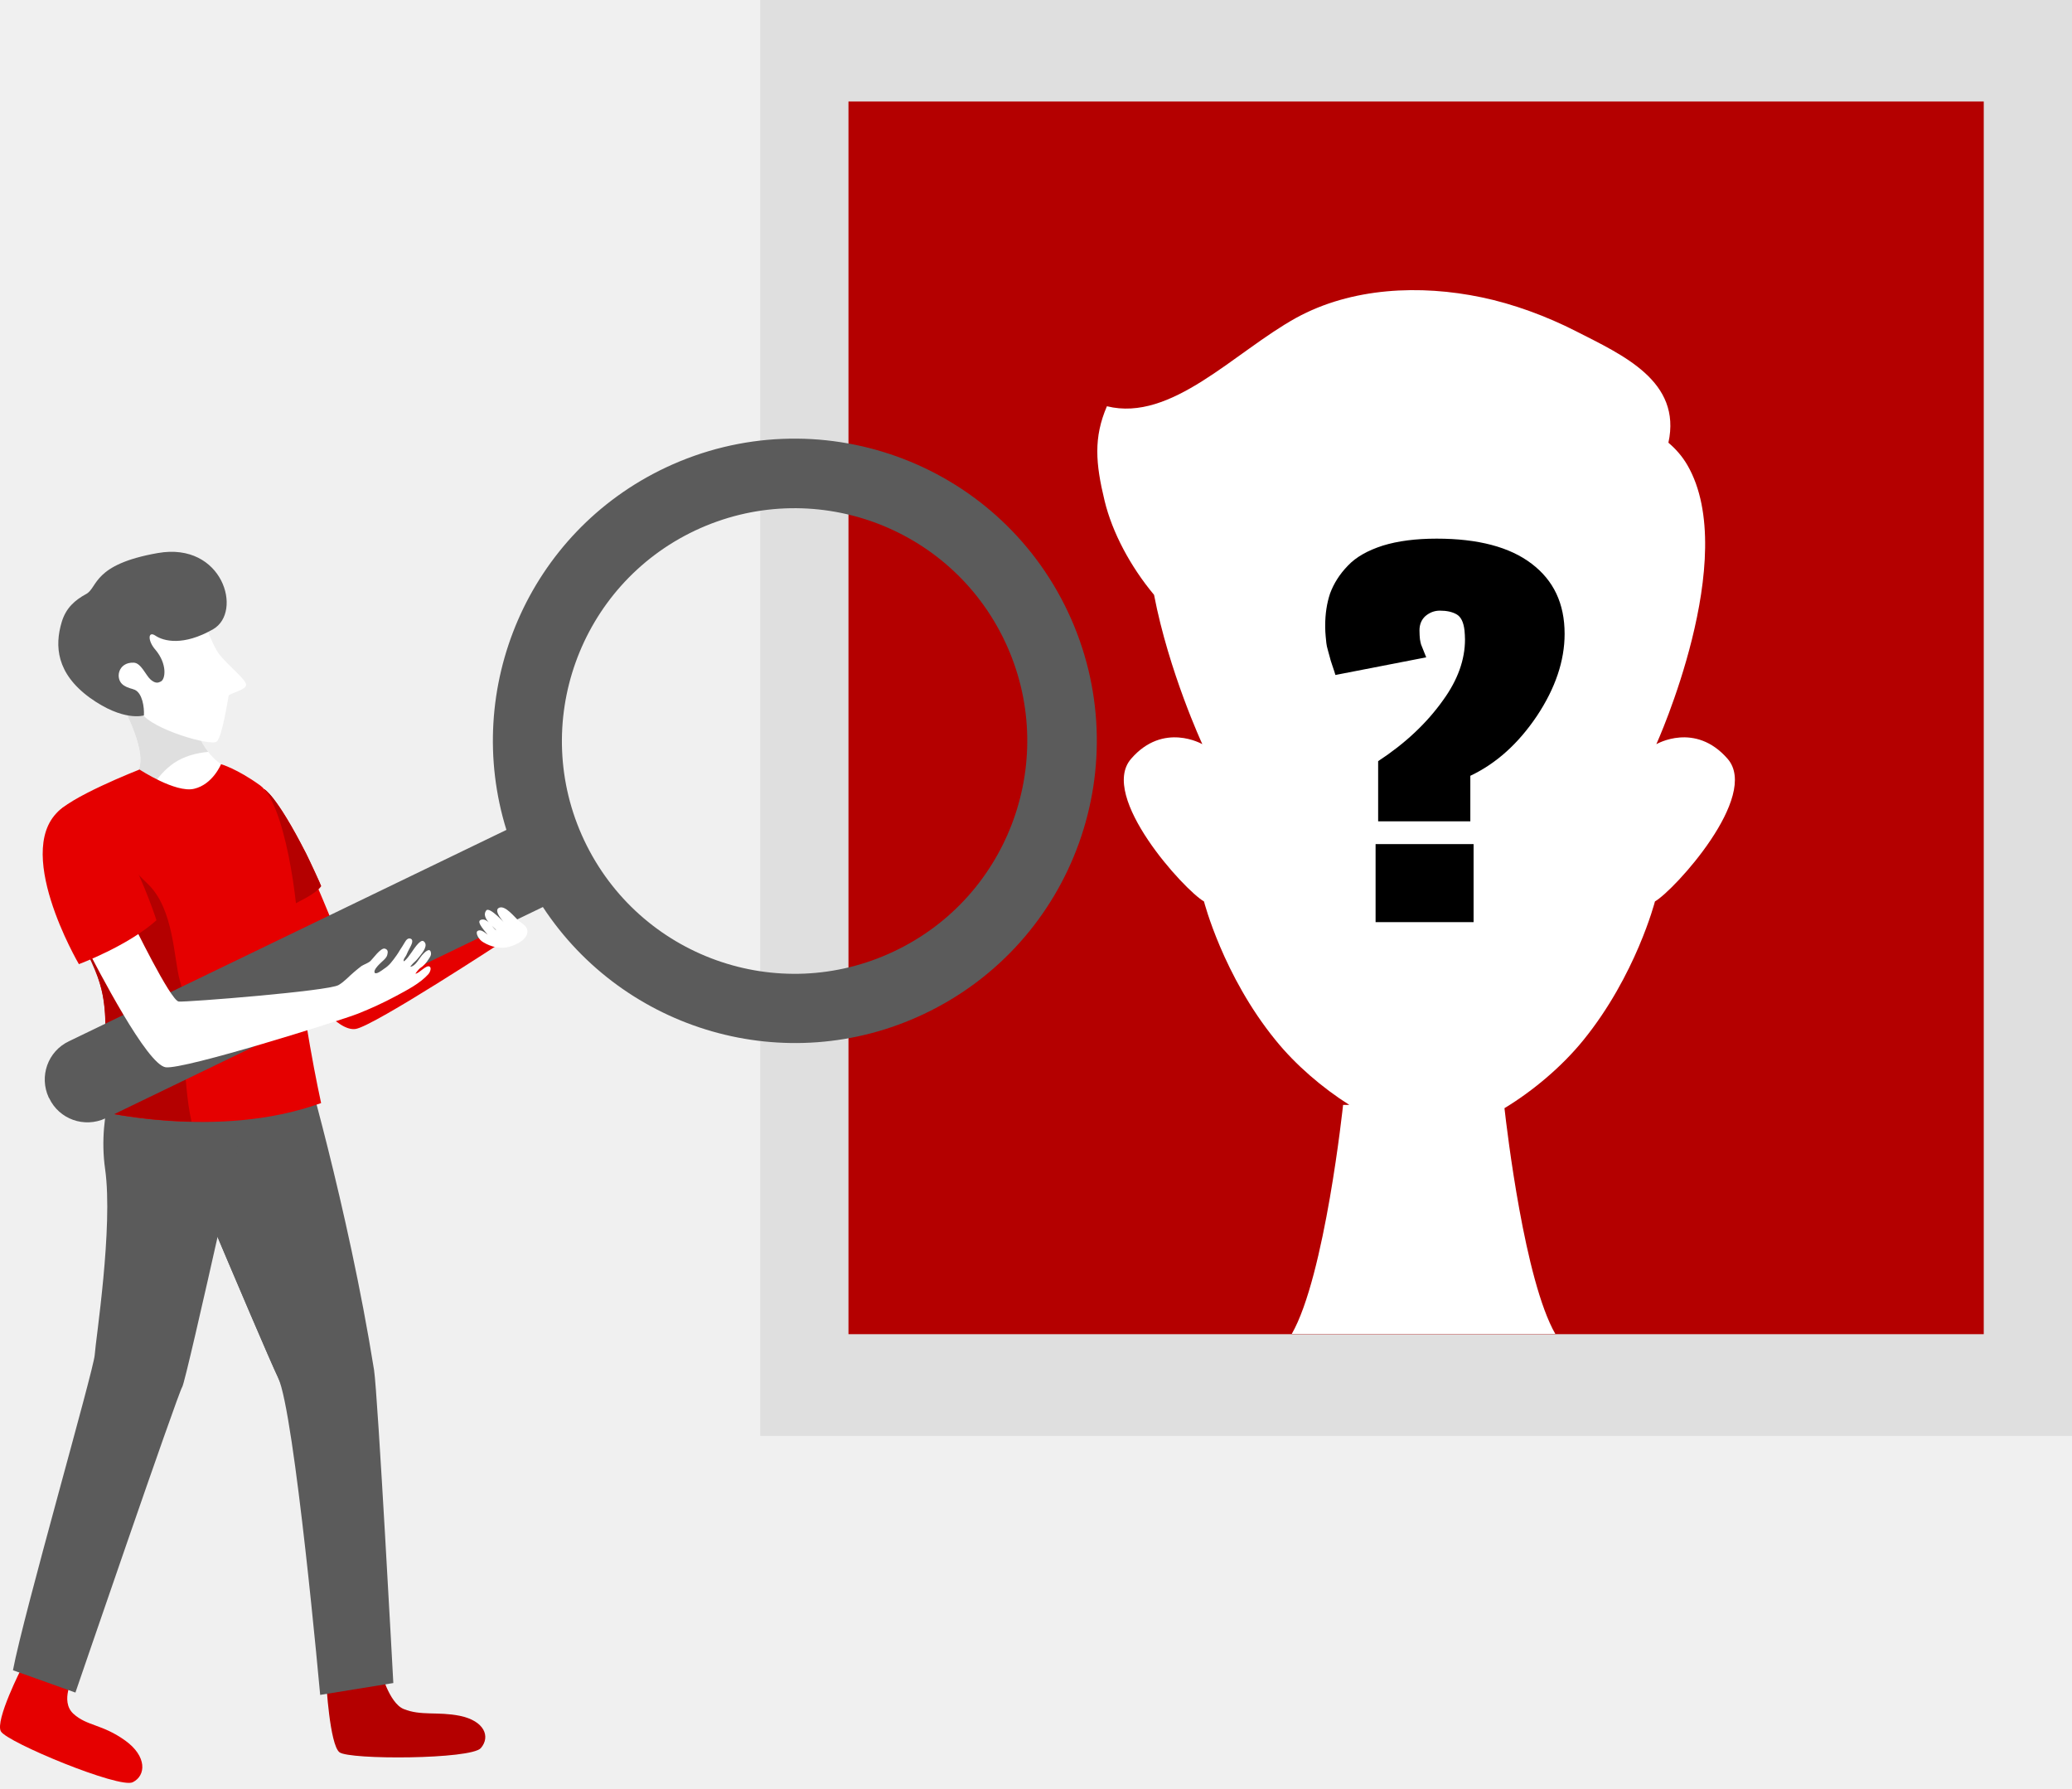
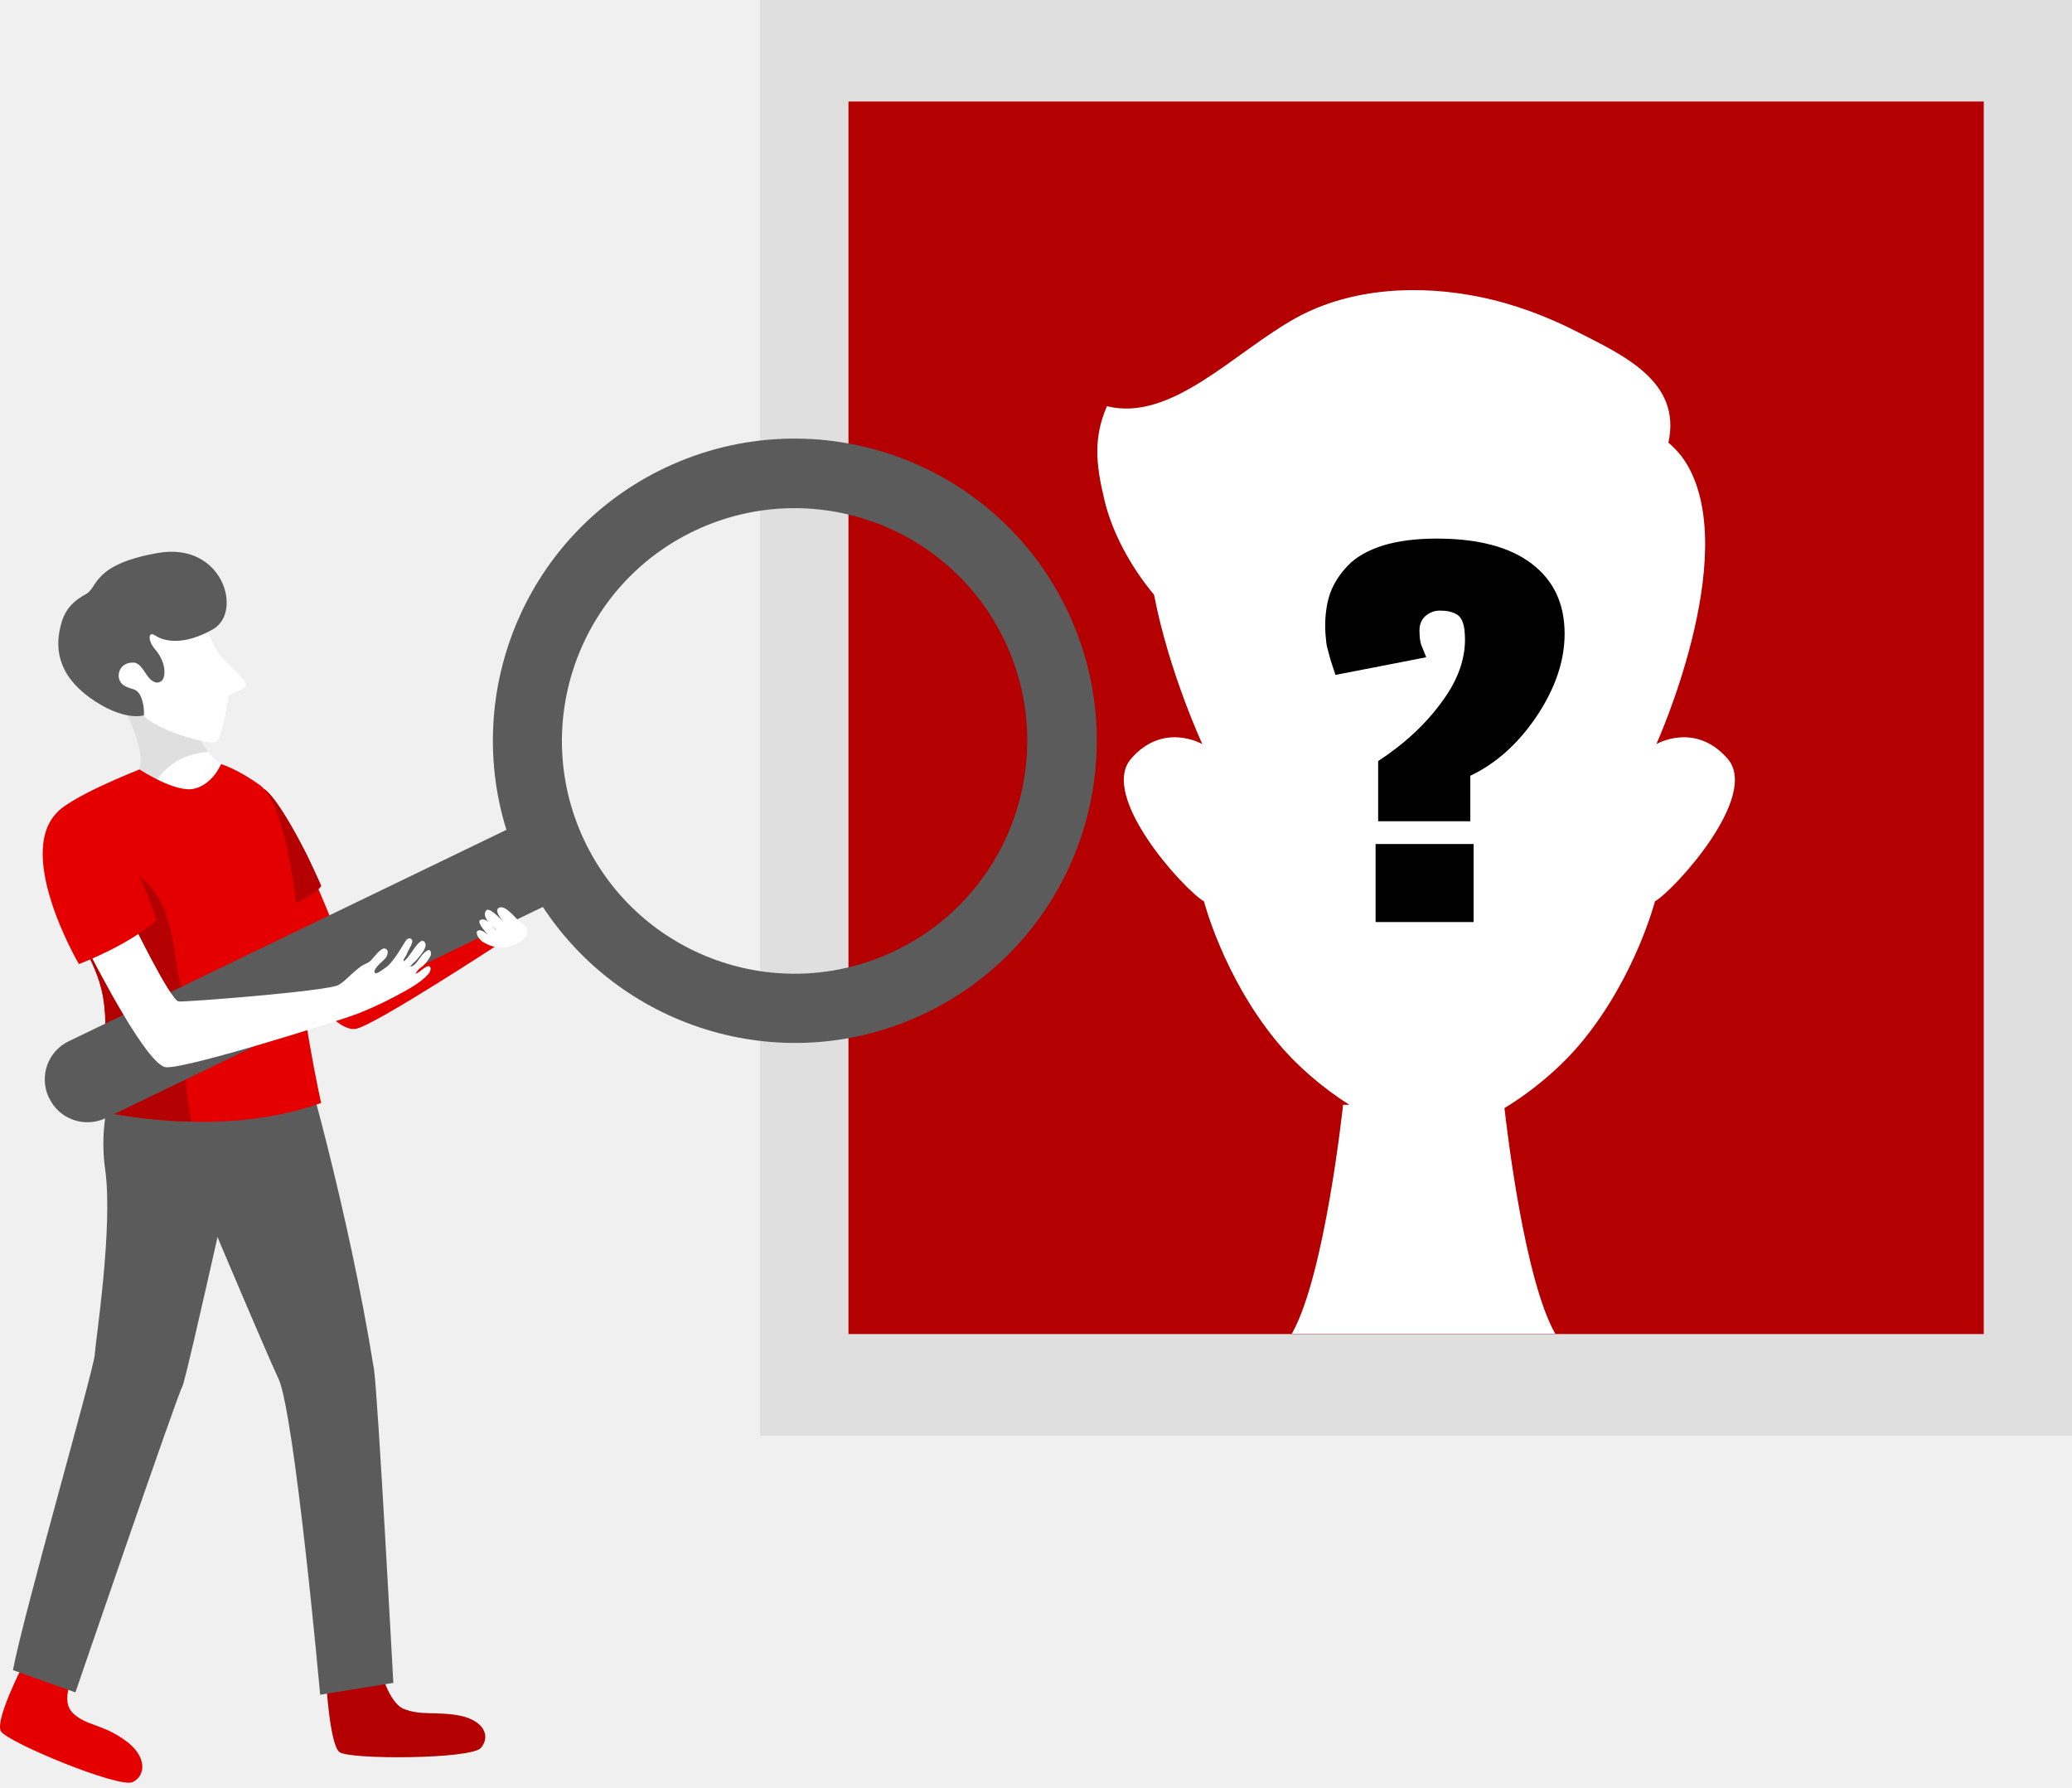
- <svg xmlns="http://www.w3.org/2000/svg" width="350" height="302" viewBox="0 0 350 302" fill="none">
-   <path d="M350 0H128.416V242.491H350V0Z" fill="#DFDFDF" />
-   <path d="M335.094 17.141H143.322V225.31H335.094V17.141Z" fill="#B40000" />
-   <path d="M291.829 128.149C286.337 121.834 279.787 125.678 279.787 125.678C279.787 125.678 294.065 94.18 285.043 78.568C284.18 77.078 283.081 75.822 281.826 74.763C284.101 64.369 274.138 59.975 266.215 55.935C261.311 53.425 255.585 51.307 250.25 50.208C239.934 48.051 228.323 48.522 218.909 53.699C208.436 59.505 197.884 71.311 186.979 68.605C184.704 73.9 185.057 78.254 186.587 84.57C187.882 89.944 190.98 95.71 194.942 100.456C197.453 113.518 203.101 125.678 203.101 125.678C203.101 125.678 196.511 121.834 191.059 128.149C185.567 134.464 200.081 150.351 203.376 152.233C203.376 152.233 206.592 164.786 215.496 175.69C218.83 179.809 223.341 183.692 227.931 186.595H226.872C226.872 186.595 223.812 215.504 218.203 225.271H262.724C257.546 216.249 254.565 190.949 254.133 187.144C258.997 184.202 263.861 180.083 267.431 175.69C276.335 164.746 279.551 152.233 279.551 152.233C282.807 150.351 297.32 134.464 291.829 128.149Z" fill="white" />
-   <path d="M232.795 138.78V128.542C237.345 125.561 240.993 122.148 243.778 118.225C246.249 114.813 247.465 111.4 247.465 107.988C247.465 107.517 247.426 107.007 247.386 106.497C247.23 105.085 246.798 104.183 246.053 103.751C245.307 103.32 244.366 103.124 243.229 103.124C242.287 103.124 241.503 103.438 240.797 104.026C240.13 104.614 239.777 105.438 239.777 106.458C239.777 107.046 239.816 107.556 239.855 107.948C239.934 108.341 239.973 108.655 240.051 108.851C240.13 109.047 240.247 109.361 240.444 109.831C240.64 110.302 240.797 110.694 240.914 111.008L225.577 113.989C225.499 113.675 225.303 113.126 225.067 112.42C224.832 111.714 224.675 111.243 224.636 111.008C224.557 110.773 224.479 110.38 224.322 109.87C224.165 109.361 224.087 108.929 224.047 108.615C224.008 108.301 223.969 107.909 223.93 107.439C223.89 106.968 223.851 106.458 223.851 105.948C223.851 105.83 223.851 105.752 223.851 105.634C223.851 103.673 224.126 101.869 224.675 100.221C225.303 98.534 226.283 96.965 227.695 95.514C229.068 94.063 231.029 92.964 233.579 92.141C236.129 91.356 239.149 90.964 242.679 90.964C249.661 90.964 255.035 92.376 258.723 95.2C262.449 98.024 264.293 101.947 264.293 107.046C264.293 111.596 262.724 116.225 259.625 120.893C256.487 125.561 252.76 128.934 248.367 131.013V138.701H232.795V138.78ZM232.363 155.725V142.545H248.916V155.725H232.363Z" fill="black" />
-   <path d="M20.389 118.617C20.389 118.617 25.567 127.796 23.017 130.581C23.017 130.581 29.96 136.896 35.373 134.228C40.786 131.561 37.648 129.208 37.648 129.208C37.648 129.208 33.843 127.56 31.96 119.637C30.078 111.714 20.389 118.617 20.389 118.617Z" fill="white" />
-   <path d="M25.841 132.659C26.744 131.208 27.842 129.953 29.332 128.894C31.058 127.717 33.098 127.168 35.177 126.972C34.039 125.521 32.823 123.206 31.96 119.637C30.078 111.714 20.389 118.617 20.389 118.617C20.389 118.617 25.567 127.796 23.017 130.581C23.017 130.581 24.155 131.6 25.841 132.659Z" fill="#DFDFDF" />
-   <path d="M15.996 107.712C15.996 107.712 19.016 99.514 24.037 99.397C29.058 99.24 32.353 99.789 33.176 101.632C34 103.515 35.648 108.732 37.099 110.575C38.55 112.419 41.57 114.733 41.57 115.635C41.61 116.538 38.746 117.087 38.629 117.479C38.511 117.871 37.569 124.461 36.589 125.245C35.608 126.03 25.645 123.167 23.919 120.421C22.194 117.675 16.035 112.811 15.996 107.712Z" fill="white" />
-   <path d="M26.273 107.359C27.606 108.261 30.94 109.163 36 106.26C41.06 103.358 37.648 91.473 26.665 93.395C15.643 95.317 16.545 99.2 14.584 100.298C12.623 101.357 11.132 102.691 10.426 105.044C9.21 109.084 9.524 113.713 15.172 117.831C20.899 121.95 24.311 120.813 24.311 120.813C24.39 119.4 24.037 117.086 22.782 116.498C22.272 116.263 21.683 116.263 20.86 115.713C19.369 114.694 19.918 111.791 22.586 111.909C23.841 111.948 24.625 114.066 25.449 114.772C26.312 115.517 26.783 115.282 27.175 115.086C27.959 114.694 28.273 112.144 26.273 109.751C24.939 108.261 24.939 106.456 26.273 107.359Z" fill="#5B5B5B" />
-   <path d="M3.679 281.638C3.679 281.638 -0.871 290.542 0.149 292.385C1.169 294.229 20.193 302.113 22.428 300.975C24.703 299.838 24.821 296.582 21.173 293.954C17.251 291.13 14.701 291.522 12.387 289.404C10.073 287.247 12.387 283.246 12.387 283.246L3.679 281.638Z" fill="#E50000" />
-   <path d="M55.104 284.109C55.104 284.109 55.692 294.621 57.34 295.915C58.987 297.21 79.58 297.131 81.227 295.209C82.875 293.287 81.855 290.62 77.658 289.757C73.892 289.012 71.107 289.796 68.205 288.619C65.655 287.6 64.243 281.912 64.243 281.912L55.104 284.109Z" fill="#B40000" />
-   <path d="M50.867 177.102L24.037 178.749C24.037 178.749 44.238 226.918 46.984 232.684C49.769 238.489 54.084 286.227 54.084 286.227L66.44 284.226C66.44 284.226 63.812 235.39 63.184 231.35C58.752 203.657 50.867 177.102 50.867 177.102Z" fill="#5B5B5B" />
-   <path d="M41.767 196.871C42.63 192.399 43.258 186.555 44.238 182.083C44.63 180.318 47.102 180.24 47.298 178.435C46.906 178.121 46.513 177.768 46.239 177.337L24.037 178.71C24.037 178.71 44.238 226.879 46.984 232.645C47.259 233.233 47.651 234.135 48.122 235.351C48.122 234.371 48.082 233.39 48.004 232.449C47.416 224.682 40.786 201.97 41.767 196.871Z" fill="#5B5B5B" />
-   <path d="M43.336 179.337H20.389C20.389 179.337 16.349 187.653 17.761 197.459C19.134 207.265 16.153 226.329 15.996 228.839C15.839 231.35 3.954 272.654 2.189 282.068L12.74 285.834C12.74 285.834 30.078 235.233 30.784 234.213C31.451 233.272 43.336 179.337 43.336 179.337Z" fill="#5B5B5B" />
-   <path d="M52.397 167.725C52.397 167.725 56.947 174.276 60.085 173.766C63.223 173.256 85.228 158.821 85.228 158.821L80.599 155.762C80.599 155.762 63.105 167.725 61.34 167.215C60.399 166.941 55.731 154.938 51.965 145.956C47.298 134.894 44.631 133.286 44.631 133.286L52.397 167.725Z" fill="white" />
-   <path d="M52.397 167.725C52.397 167.725 56.947 174.276 60.085 173.766C63.223 173.256 85.228 158.821 85.228 158.821L80.599 155.762C80.599 155.762 63.105 167.725 61.34 167.215C60.477 166.98 55.378 153.447 51.652 145.249C46.592 134.07 44.631 133.325 44.631 133.325L52.397 167.725Z" fill="#E50000" />
-   <path d="M54.24 149.643C54.28 149.604 52.358 145.446 51.73 144.191C46.592 134.11 44.631 133.286 44.631 133.286L49.063 153.016C50.867 152.035 53.299 150.976 54.24 149.643Z" fill="#E50000" />
-   <path d="M54.24 149.643C54.28 149.604 52.358 145.446 51.73 144.191C46.592 134.11 44.631 133.286 44.631 133.286L49.063 153.016C50.867 152.035 53.299 150.976 54.24 149.643Z" fill="#B40000" />
-   <path d="M16.035 187.497C16.035 187.497 36.629 192.674 54.241 186.281C54.241 186.281 50.475 169.218 50.475 160.039C50.475 152.233 48.043 135.562 43.925 132.62C40.002 129.796 37.335 129.051 37.335 129.051C37.335 129.051 35.962 132.463 32.785 133.209C29.646 133.954 23.567 129.953 23.567 129.953C23.567 129.953 11.132 134.817 9.485 137.523C6.072 143.093 15.133 158.862 17.134 167.06C19.212 175.297 16.035 187.497 16.035 187.497Z" fill="#E50000" />
-   <path d="M32.353 189.418C31.49 185.653 31.412 181.769 30.941 177.808C30.588 174.434 30.392 171.218 31.098 168.08C30.863 167.217 30.588 166.393 30.392 165.648C29.333 161.921 29.411 153.527 24.979 149.291C22.429 146.859 19.291 143.054 15.486 142.387C10.897 141.603 13.133 141.563 9.014 140.622C9.21 142.152 7.17 145.015 7.837 147.055C10.505 153.606 15.839 161.725 17.134 167.06C19.134 175.258 15.996 187.496 15.996 187.496C15.996 187.496 23.057 189.222 32.353 189.418Z" fill="#B40000" />
-   <path d="M156.031 171.257C181.527 159.215 192.393 128.815 180.39 103.319C168.347 77.822 137.948 66.957 112.451 78.96C89.191 89.943 78.129 116.263 85.543 140.151L11.642 175.846C8.073 177.533 6.582 181.769 8.229 185.339L8.308 185.457C9.995 189.026 14.231 190.517 17.8 188.869L91.701 153.174C105.43 174.081 132.77 182.24 156.031 171.257ZM98.683 141.917C89.426 122.304 97.82 98.847 117.433 89.59C137.085 80.333 160.502 88.727 169.759 108.34C179.017 127.952 170.622 151.409 151.01 160.666C131.397 169.963 107.98 161.568 98.683 141.917Z" fill="#5B5B5B" />
-   <path d="M22.272 155.528C22.272 155.528 28.823 169.022 30.196 169.139C31.569 169.257 55.457 167.374 57.183 166.354C58.203 165.766 58.948 164.864 59.85 164.119C60.242 163.805 60.674 163.412 61.066 163.138C61.576 162.824 62.164 162.667 62.596 162.275C62.949 161.961 64.282 160.039 64.989 160.196C65.577 160.353 65.538 160.784 65.42 161.255C65.302 161.843 64.439 162.432 64.047 162.863C63.812 163.099 63.145 163.805 63.263 164.197C63.419 164.746 64.596 163.805 64.871 163.609C65.302 163.334 65.616 163.059 65.969 162.667C66.322 162.236 66.675 161.804 66.989 161.334C67.185 161.059 67.381 160.745 67.538 160.471C67.852 160 68.126 159.568 68.401 159.098C68.597 158.745 68.95 158.313 69.421 158.549C69.931 158.823 69.421 159.686 69.225 160.078C68.99 160.471 68.833 160.863 68.636 161.294C68.519 161.569 68.048 162.04 68.205 162.353C68.715 162.04 69.146 161.334 69.499 160.863C69.735 160.549 70.951 158.549 71.539 158.941C72.441 159.568 71.382 160.863 70.951 161.412C70.676 161.765 70.362 162.157 70.049 162.432C69.892 162.55 69.225 163.256 69.343 163.256C70.166 163.177 70.794 161.883 71.304 161.294C71.618 160.941 72.638 159.843 72.794 160.902C72.873 161.334 72.598 161.687 72.363 162.04C72.049 162.55 71.539 163.138 71.029 163.452C70.637 163.726 70.166 164.432 70.166 164.432C70.794 164.432 72.049 162.824 72.598 163.256C72.951 163.53 72.559 164.315 72.363 164.511C70.912 166.119 68.715 167.217 66.832 168.237C64.792 169.336 62.635 170.316 60.478 171.179C57.379 172.395 31.137 180.632 27.999 180.24C24.861 179.848 16.545 163.766 14.152 159.098C11.799 154.508 22.272 155.528 22.272 155.528Z" fill="white" />
-   <path d="M13.329 162.823C13.329 162.823 21.644 159.724 26.43 155.409C26.43 155.409 18.545 130.737 10.622 136.385C1.6 142.857 13.329 162.823 13.329 162.823Z" fill="#E50000" />
-   <path d="M80.679 157.214C81.11 156.94 81.659 157.254 82.365 157.842C81.424 156.665 80.326 155.449 81.424 155.292C82.483 155.135 83.228 156.783 84.013 157.293C83.621 156.704 81.149 155.018 82.13 153.763C82.679 153.017 85.307 155.959 85.856 156.547C85.346 156.077 83.15 153.763 84.326 153.292C85.386 152.86 86.876 154.861 87.621 155.488C88.171 155.959 88.955 156.351 89.073 157.097C89.308 158.587 87.19 159.568 86.052 159.882C84.601 160.313 82.954 159.921 81.659 159.136C80.836 158.705 80.247 157.489 80.679 157.214Z" fill="white" />
+ <svg xmlns="http://www.w3.org/2000/svg" width="320" height="276" viewBox="0 0 320 276" fill="none">
+   <path d="M320 0H117.409V221.706H320V0Z" fill="#DFDFDF" />
+   <path d="M306.372 15.672H131.037V205.998H306.372V15.672Z" fill="#B40000" />
+   <path d="M266.815 117.164C261.794 111.39 255.805 114.905 255.805 114.905C255.805 114.905 268.859 86.107 260.611 71.833C259.822 70.471 258.817 69.323 257.67 68.355C259.75 58.851 250.641 54.834 243.396 51.14C238.913 48.845 233.677 46.908 228.8 45.904C219.368 43.932 208.752 44.362 200.145 49.096C190.57 54.404 180.923 65.199 170.953 62.724C168.872 67.566 169.195 71.546 170.594 77.32C171.777 82.234 174.611 87.506 178.233 91.845C180.528 103.787 185.692 114.905 185.692 114.905C185.692 114.905 179.667 111.39 174.682 117.164C169.661 122.938 182.931 137.463 185.943 139.184C185.943 139.184 188.884 150.661 197.025 160.631C200.073 164.396 204.198 167.947 208.394 170.601H207.425C207.425 170.601 204.628 197.032 199.5 205.962H240.204C235.47 197.713 232.745 174.581 232.35 171.103C236.797 168.413 241.244 164.647 244.508 160.631C252.649 150.625 255.59 139.184 255.59 139.184C258.566 137.463 271.836 122.938 266.815 117.164Z" fill="white" />
+   <path d="M212.841 126.884V117.524C217.001 114.798 220.336 111.678 222.882 108.092C225.142 104.972 226.254 101.852 226.254 98.732C226.254 98.301 226.218 97.835 226.182 97.369C226.038 96.078 225.644 95.253 224.963 94.858C224.281 94.464 223.42 94.285 222.38 94.285C221.52 94.285 220.802 94.572 220.157 95.109C219.547 95.647 219.224 96.4 219.224 97.333C219.224 97.871 219.26 98.337 219.296 98.696C219.368 99.054 219.404 99.341 219.475 99.521C219.547 99.7 219.655 99.987 219.834 100.417C220.013 100.848 220.157 101.206 220.264 101.493L206.242 104.219C206.17 103.932 205.991 103.43 205.776 102.784C205.561 102.139 205.417 101.708 205.381 101.493C205.309 101.278 205.238 100.919 205.094 100.453C204.951 99.987 204.879 99.592 204.843 99.305C204.807 99.019 204.772 98.66 204.736 98.23C204.7 97.799 204.664 97.333 204.664 96.867C204.664 96.759 204.664 96.687 204.664 96.58C204.664 94.787 204.915 93.137 205.417 91.631C205.991 90.089 206.887 88.654 208.179 87.327C209.434 86 211.227 84.996 213.558 84.243C215.889 83.526 218.651 83.167 221.878 83.167C228.262 83.167 233.175 84.458 236.546 87.04C239.953 89.622 241.639 93.209 241.639 97.871C241.639 102.031 240.204 106.263 237.371 110.531C234.502 114.798 231.095 117.883 227.078 119.783V126.812H212.841V126.884ZM212.446 142.377V130.327H227.581V142.377H212.446Z" fill="black" />
+   <path d="M18.642 108.45C18.642 108.45 23.375 116.842 21.044 119.388C21.044 119.388 27.392 125.162 32.341 122.724C37.29 120.285 34.421 118.133 34.421 118.133C34.421 118.133 30.942 116.627 29.221 109.383C27.5 102.139 18.642 108.45 18.642 108.45Z" fill="white" />
+   <path d="M23.627 121.289C24.451 119.962 25.456 118.815 26.818 117.846C28.396 116.771 30.261 116.268 32.162 116.089C31.122 114.762 30.01 112.646 29.221 109.383C27.5 102.139 18.642 108.45 18.642 108.45C18.642 108.45 23.375 116.842 21.044 119.388C21.044 119.388 22.084 120.321 23.627 121.289Z" fill="#DFDFDF" />
+   <path d="M14.625 98.481C14.625 98.481 17.386 90.985 21.977 90.878C26.567 90.734 29.58 91.236 30.333 92.922C31.086 94.643 32.592 99.413 33.919 101.098C35.246 102.784 38.007 104.9 38.007 105.725C38.043 106.55 35.425 107.052 35.318 107.41C35.21 107.769 34.349 113.794 33.453 114.511C32.556 115.228 23.447 112.61 21.869 110.1C20.291 107.59 14.661 103.143 14.625 98.481Z" fill="white" />
+   <path d="M24.021 98.157C25.24 98.982 28.288 99.807 32.915 97.153C37.541 94.499 34.421 83.633 24.379 85.39C14.302 87.148 15.127 90.698 13.334 91.702C11.541 92.671 10.178 93.89 9.532 96.041C8.421 99.735 8.708 103.967 13.872 107.733C19.108 111.498 22.228 110.458 22.228 110.458C22.299 109.167 21.977 107.051 20.829 106.513C20.363 106.298 19.825 106.298 19.072 105.796C17.709 104.864 18.211 102.21 20.65 102.317C21.797 102.353 22.515 104.29 23.268 104.935C24.057 105.617 24.487 105.402 24.846 105.222C25.563 104.864 25.85 102.533 24.021 100.345C22.801 98.982 22.801 97.333 24.021 98.157Z" fill="#5B5B5B" />
+   <path d="M3.364 257.498C3.364 257.498 -0.796 265.639 0.136 267.324C1.069 269.01 18.462 276.218 20.506 275.178C22.586 274.138 22.694 271.162 19.358 268.759C15.772 266.177 13.441 266.535 11.325 264.599C9.209 262.626 11.325 258.968 11.325 258.968L3.364 257.498Z" fill="#E50000" />
+   <path d="M50.381 259.757C50.381 259.757 50.919 269.368 52.425 270.552C53.931 271.735 72.759 271.664 74.265 269.906C75.771 268.149 74.839 265.71 71.001 264.921C67.559 264.24 65.012 264.957 62.359 263.881C60.028 262.949 58.736 257.749 58.736 257.749L50.381 259.757Z" fill="#B40000" />
+   <path d="M46.507 161.922L21.977 163.428C21.977 163.428 40.446 207.468 42.957 212.74C45.503 218.048 49.448 261.693 49.448 261.693L60.745 259.864C60.745 259.864 58.342 215.215 57.768 211.521C53.716 186.201 46.507 161.922 46.507 161.922Z" fill="#5B5B5B" />
+   <path d="M38.187 179.997C38.976 175.908 39.55 170.565 40.446 166.476C40.805 164.862 43.065 164.791 43.244 163.141C42.885 162.854 42.526 162.531 42.276 162.137L21.977 163.392C21.977 163.392 40.446 207.432 42.957 212.704C43.208 213.242 43.566 214.067 43.997 215.178C43.997 214.282 43.961 213.385 43.889 212.525C43.351 205.424 37.291 184.659 38.187 179.997Z" fill="#5B5B5B" />
+   <path d="M39.622 163.966H18.642C18.642 163.966 14.948 171.569 16.239 180.535C17.494 189.5 14.768 206.93 14.625 209.225C14.482 211.52 3.615 249.284 2.001 257.892L11.648 261.334C11.648 261.334 27.5 215.071 28.145 214.138C28.755 213.278 39.622 163.966 39.622 163.966Z" fill="#5B5B5B" />
+   <path d="M47.906 153.349C47.906 153.349 52.066 159.338 54.935 158.872C57.804 158.406 77.923 145.209 77.923 145.209L73.691 142.411C73.691 142.411 57.696 153.349 56.082 152.883C55.222 152.632 50.954 141.658 47.511 133.446C43.244 123.333 40.805 121.862 40.805 121.862L47.906 153.349Z" fill="white" />
+   <path d="M47.906 153.35C47.906 153.35 52.066 159.339 54.935 158.873C57.804 158.406 77.923 145.209 77.923 145.209L73.691 142.412C73.691 142.412 57.696 153.35 56.082 152.884C55.294 152.668 50.631 140.296 47.224 132.801C42.598 122.58 40.805 121.898 40.805 121.898L47.906 153.35Z" fill="#E50000" />
+   <path d="M49.591 136.817C49.627 136.781 47.87 132.98 47.296 131.832C42.598 122.615 40.805 121.862 40.805 121.862L44.858 139.901C46.507 139.005 48.731 138.036 49.591 136.817Z" fill="#E50000" />
+   <path d="M49.591 136.817C49.627 136.781 47.87 132.98 47.296 131.832C42.598 122.615 40.805 121.862 40.805 121.862L44.858 139.901C46.507 139.005 48.731 138.036 49.591 136.817Z" fill="#B40000" />
+   <path d="M14.661 171.426C14.661 171.426 33.489 176.16 49.592 170.315C49.592 170.315 46.149 154.714 46.149 146.322C46.149 139.185 43.925 123.944 40.16 121.254C36.573 118.672 34.135 117.99 34.135 117.99C34.135 117.99 32.879 121.11 29.974 121.792C27.105 122.473 21.547 118.815 21.547 118.815C21.547 118.815 10.178 123.262 8.672 125.737C5.552 130.829 13.836 145.246 15.665 152.742C17.566 160.273 14.661 171.426 14.661 171.426Z" fill="#E50000" />
+   <path d="M29.58 173.183C28.791 169.74 28.719 166.19 28.289 162.568C27.966 159.483 27.787 156.543 28.432 153.674C28.217 152.885 27.966 152.131 27.787 151.45C26.818 148.043 26.89 140.368 22.838 136.495C20.506 134.272 17.637 130.793 14.159 130.183C9.963 129.466 12.007 129.43 8.241 128.569C8.421 129.968 6.556 132.586 7.165 134.451C9.604 140.44 14.482 147.864 15.665 152.741C17.494 160.237 14.625 171.426 14.625 171.426C14.625 171.426 21.08 173.004 29.58 173.183Z" fill="#B40000" />
+   <path d="M142.657 156.578C165.968 145.568 175.902 117.775 164.928 94.463C153.918 71.152 126.124 61.218 102.813 72.192C81.546 82.234 71.432 106.298 78.21 128.139L10.644 160.774C7.381 162.317 6.018 166.19 7.524 169.453L7.596 169.561C9.138 172.825 13.011 174.187 16.275 172.681L83.841 140.046C96.393 159.161 121.39 166.62 142.657 156.578ZM90.225 129.753C81.761 111.821 89.436 90.375 107.367 81.911C125.335 73.448 146.745 81.122 155.209 99.054C163.672 116.986 155.998 138.432 138.066 146.895C120.134 155.395 98.724 147.72 90.225 129.753Z" fill="#5B5B5B" />
+   <path d="M20.363 142.198C20.363 142.198 26.352 154.535 27.607 154.642C28.863 154.75 50.703 153.028 52.281 152.096C53.214 151.558 53.895 150.733 54.72 150.052C55.079 149.765 55.473 149.406 55.832 149.155C56.298 148.868 56.836 148.725 57.23 148.366C57.553 148.079 58.773 146.322 59.418 146.465C59.956 146.609 59.92 147.003 59.813 147.434C59.705 147.972 58.916 148.51 58.557 148.904C58.342 149.119 57.733 149.765 57.84 150.123C57.983 150.626 59.059 149.765 59.31 149.585C59.705 149.334 59.992 149.083 60.315 148.725C60.637 148.33 60.96 147.936 61.247 147.505C61.426 147.254 61.606 146.967 61.749 146.716C62.036 146.286 62.287 145.892 62.538 145.461C62.718 145.138 63.04 144.744 63.471 144.959C63.937 145.21 63.471 145.999 63.291 146.358C63.076 146.716 62.933 147.075 62.753 147.47C62.646 147.721 62.215 148.151 62.359 148.438C62.825 148.151 63.22 147.505 63.542 147.075C63.758 146.788 64.869 144.959 65.407 145.318C66.232 145.892 65.264 147.075 64.869 147.577C64.618 147.9 64.331 148.259 64.044 148.51C63.901 148.617 63.291 149.263 63.399 149.263C64.152 149.191 64.726 148.007 65.192 147.47C65.479 147.147 66.411 146.143 66.555 147.111C66.627 147.505 66.376 147.828 66.16 148.151C65.874 148.617 65.407 149.155 64.941 149.442C64.582 149.693 64.152 150.339 64.152 150.339C64.726 150.339 65.874 148.868 66.376 149.263C66.698 149.514 66.34 150.231 66.16 150.41C64.833 151.881 62.825 152.885 61.104 153.817C59.239 154.821 57.266 155.718 55.294 156.507C52.461 157.619 28.468 165.15 25.599 164.791C22.73 164.433 15.127 149.729 12.939 145.461C10.788 141.265 20.363 142.198 20.363 142.198Z" fill="white" />
+   <path d="M12.186 148.867C12.186 148.867 19.789 146.034 24.164 142.089C24.164 142.089 16.956 119.532 9.712 124.696C1.463 130.613 12.186 148.867 12.186 148.867Z" fill="#E50000" />
+   <path d="M73.763 143.739C74.158 143.488 74.66 143.775 75.305 144.313C74.445 143.237 73.441 142.125 74.445 141.982C75.413 141.838 76.094 143.345 76.812 143.811C76.453 143.273 74.194 141.731 75.09 140.583C75.592 139.902 77.995 142.592 78.497 143.129C78.031 142.699 76.023 140.583 77.099 140.153C78.067 139.758 79.43 141.587 80.111 142.161C80.613 142.592 81.33 142.95 81.438 143.632C81.653 144.994 79.716 145.891 78.677 146.178C77.35 146.572 75.843 146.214 74.66 145.496C73.907 145.102 73.369 143.99 73.763 143.739Z" fill="white" />
</svg>
